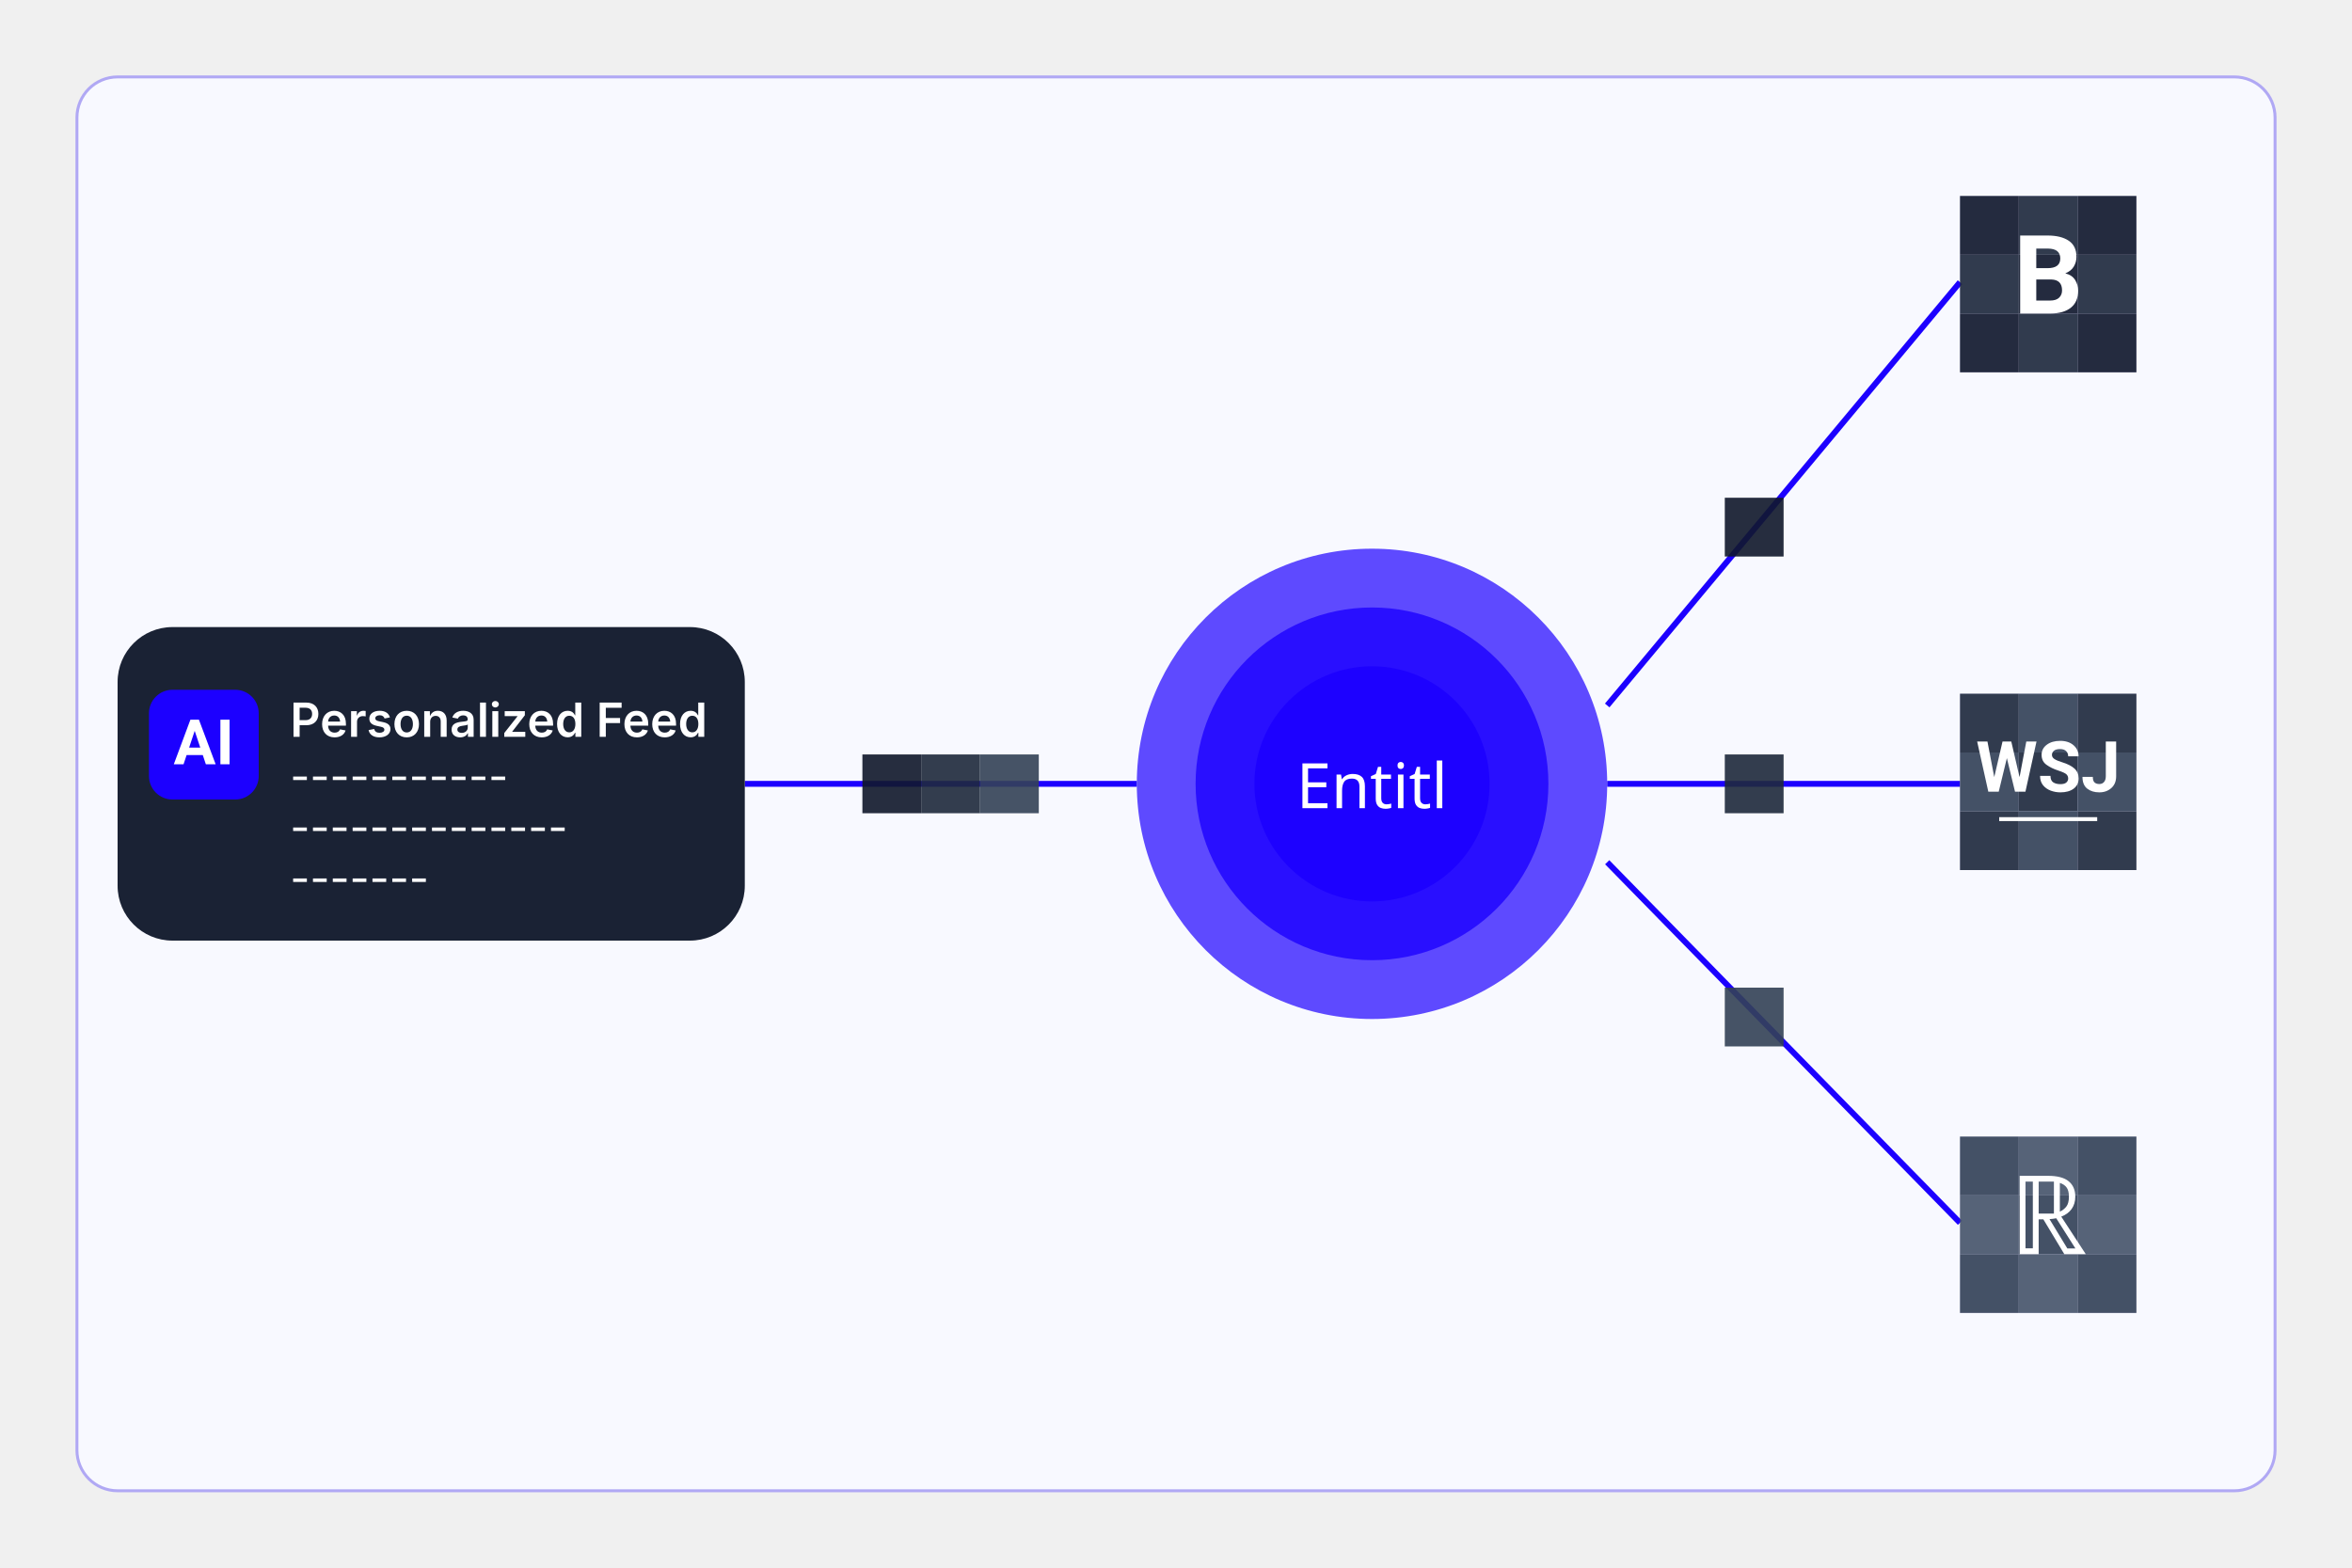
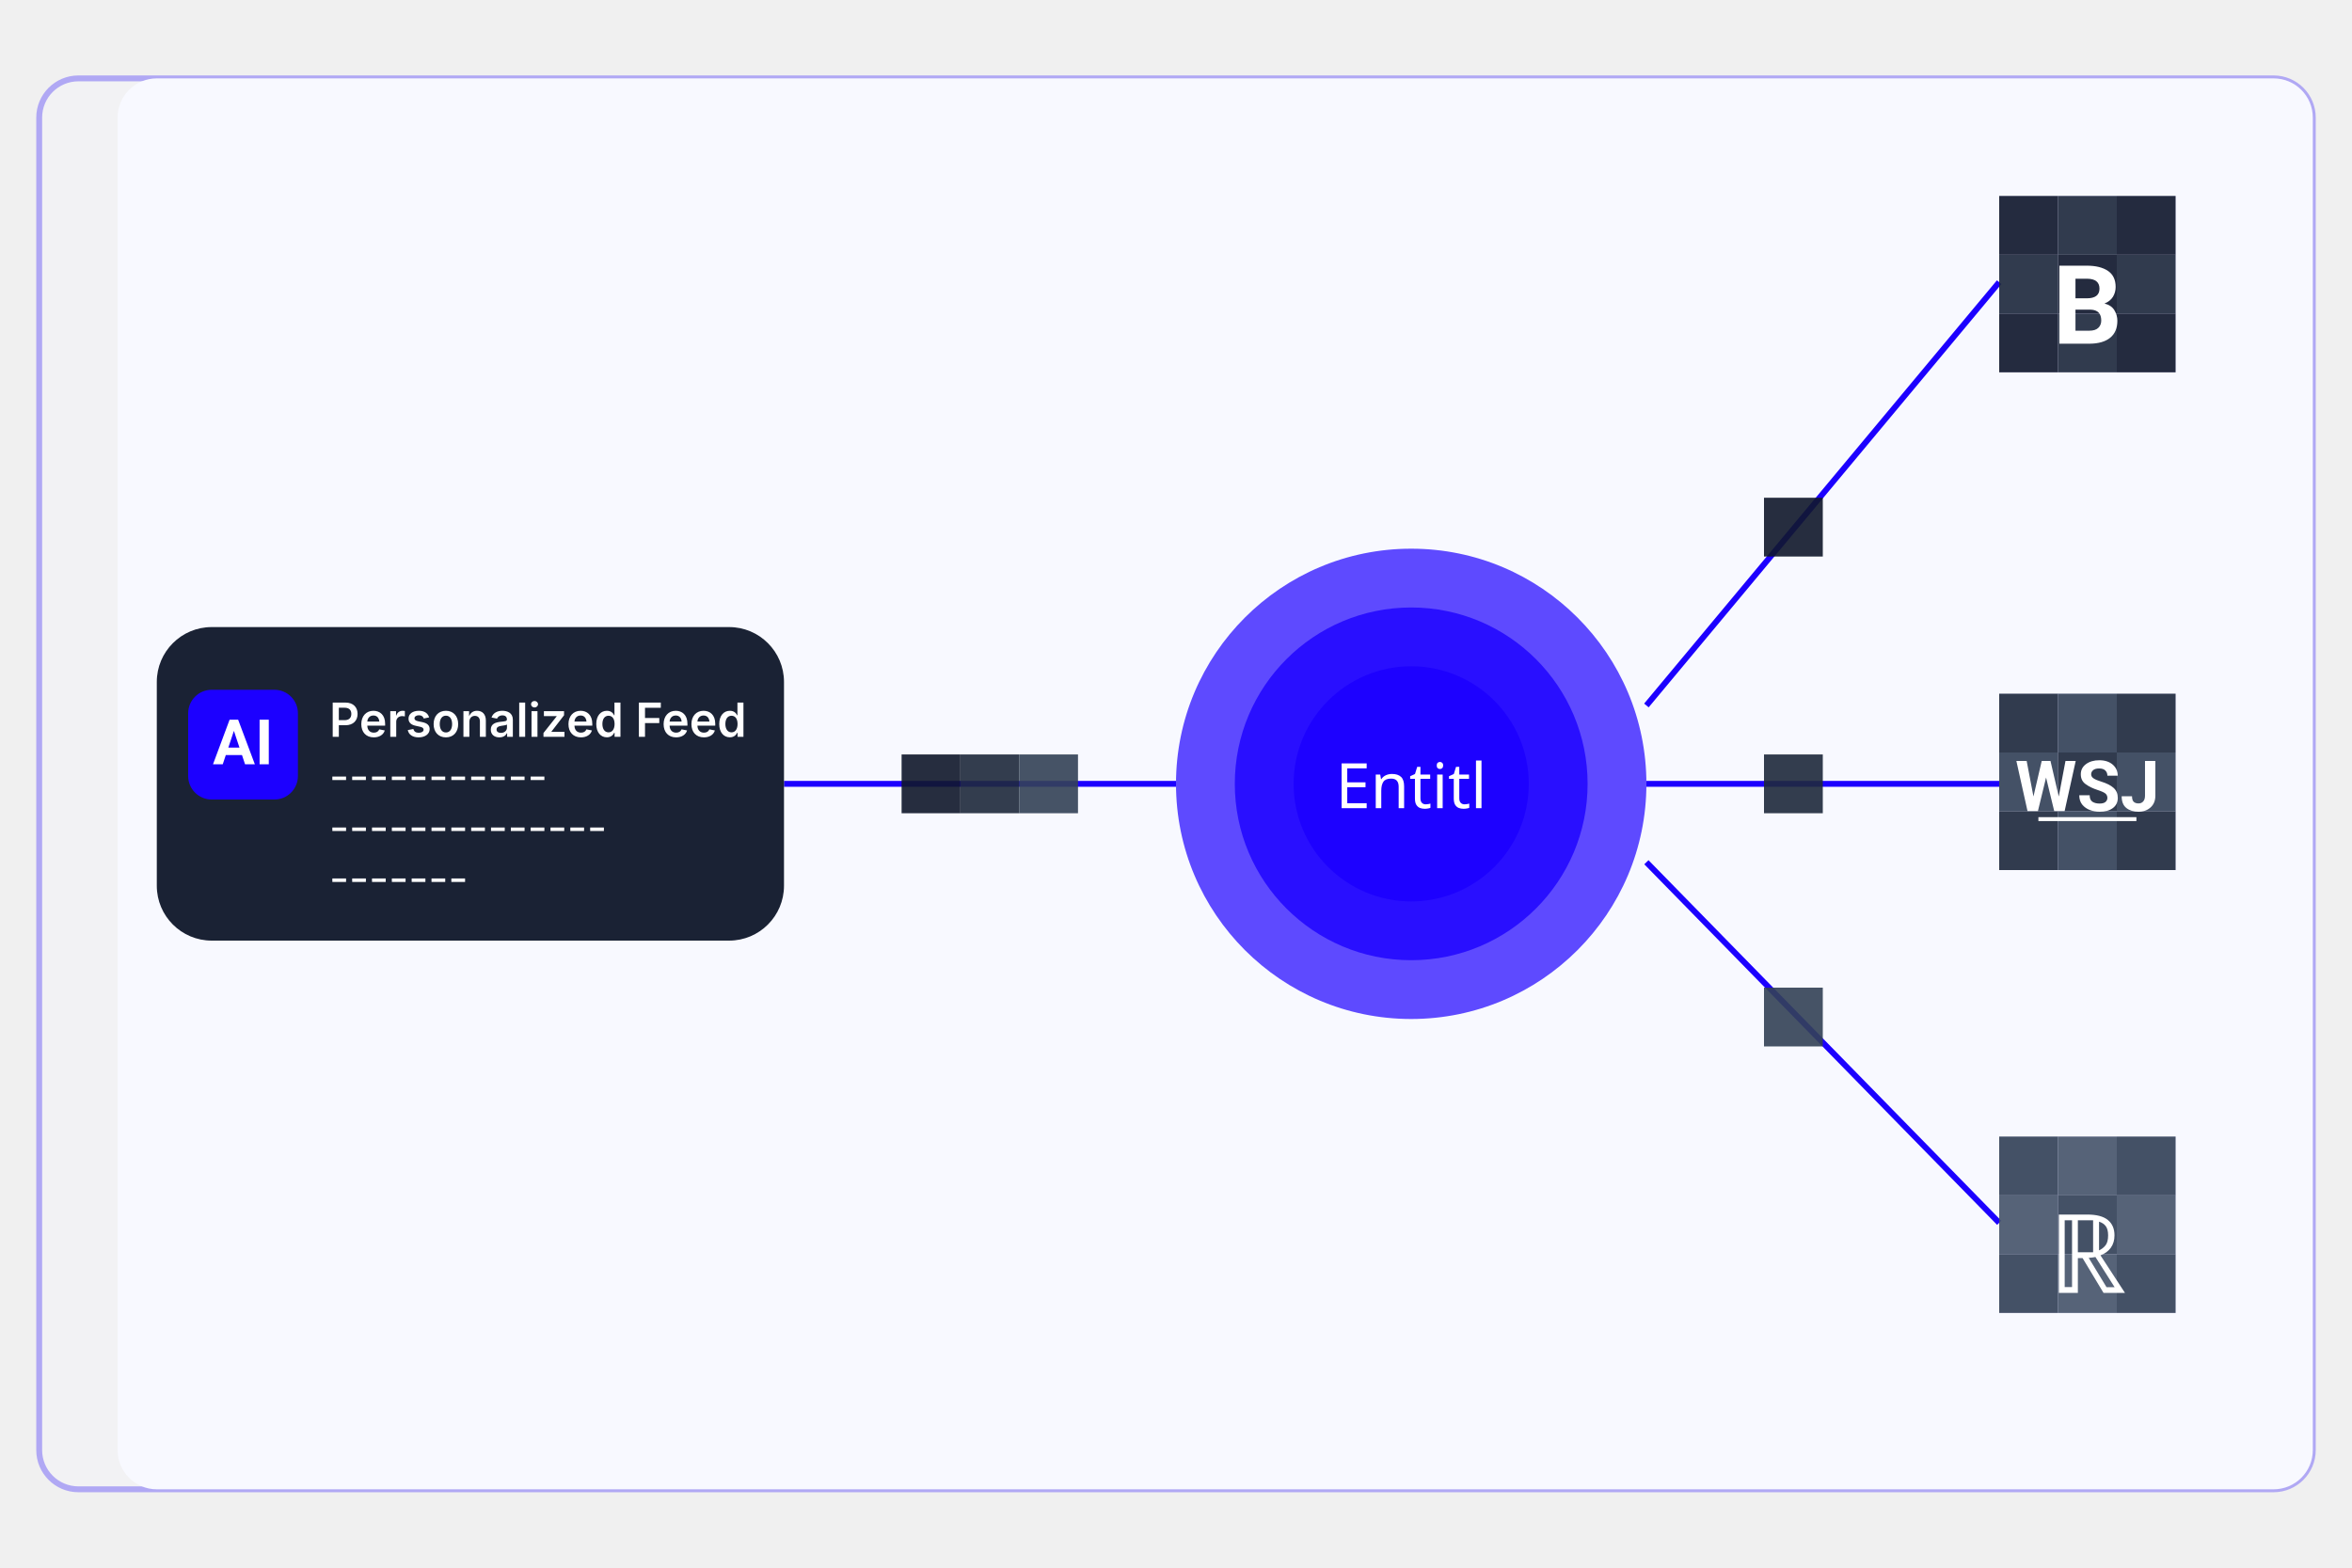
<svg xmlns="http://www.w3.org/2000/svg" viewBox="0 0 600 400">
-   <rect x="20" y="20" width="560" height="360" rx="10" fill="var(--background-primary, #F8F9FF)" stroke="var(--primary, #1c00ff)" stroke-width="1.5" opacity="0.3" />
-   <g transform="translate(0, 0)">
-     <rect x="20" y="20" width="560" height="360" rx="10" fill="var(--background-primary, #F8F9FF)" />
+   <rect x="10" y="20" width="580" height="360" rx="10" fill="#F8F9FF" stroke="#1c00ff" stroke-width="1.5" opacity="0.3" />
+   <g transform="translate(10, 0)">
+     <rect x="20" y="20" width="560" height="360" rx="10" fill="#F8F9FF" />
    <g id="connections">
-       <line x1="190" y1="200" x2="290" y2="200" stroke="var(--primary, #1c00ff)" stroke-width="1.5" />
-       <rect x="220" y="192.5" width="15" height="15" fill="var(--text-primary, #0f172a)" opacity="0.9" />
-       <rect x="235" y="192.5" width="15" height="15" fill="var(--text-secondary, #1e293b)" opacity="0.9" />
-       <rect x="250" y="192.5" width="15" height="15" fill="var(--text-tertiary, #334155)" opacity="0.9" />
-       <line x1="410" y1="180" x2="500" y2="72" stroke="var(--primary, #1c00ff)" stroke-width="1.5" />
-       <line x1="410" y1="200" x2="500" y2="200" stroke="var(--primary, #1c00ff)" stroke-width="1.5" />
-       <line x1="410" y1="220" x2="500" y2="312" stroke="var(--primary, #1c00ff)" stroke-width="1.5" />
-       <rect x="440" y="127" width="15" height="15" fill="var(--text-primary, #0f172a)" opacity="0.9" />
-       <rect x="440" y="192.5" width="15" height="15" fill="var(--text-secondary, #1e293b)" opacity="0.9" />
-       <rect x="440" y="252" width="15" height="15" fill="var(--text-tertiary, #334155)" opacity="0.9" />
+       <line x1="190" y1="200" x2="290" y2="200" stroke="#1c00ff" stroke-width="1.5" />
+       <rect x="220" y="192.5" width="15" height="15" fill="#0f172a" opacity="0.9" />
+       <rect x="235" y="192.5" width="15" height="15" fill="#1e293b" opacity="0.9" />
+       <rect x="250" y="192.5" width="15" height="15" fill="#334155" opacity="0.9" />
+       <line x1="410" y1="180" x2="500" y2="72" stroke="#1c00ff" stroke-width="1.5" />
+       <line x1="410" y1="200" x2="500" y2="200" stroke="#1c00ff" stroke-width="1.5" />
+       <line x1="410" y1="220" x2="500" y2="312" stroke="#1c00ff" stroke-width="1.5" />
+       <rect x="440" y="127" width="15" height="15" fill="#0f172a" opacity="0.9" />
+       <rect x="440" y="192.5" width="15" height="15" fill="#1e293b" opacity="0.9" />
+       <rect x="440" y="252" width="15" height="15" fill="#334155" opacity="0.9" />
    </g>
    <g transform="translate(30, 160)">
-       <rect x="0" y="0" width="160" height="80" rx="14" fill="var(--text-primary, #0f172a)" opacity="0.95" />
-       <rect x="8" y="16" width="28" height="28" rx="6" fill="var(--primary, #1c00ff)" />
-       <text x="22" y="35" text-anchor="middle" fill="var(--background-white, #FFFFFF)" font-family="Roboto" font-size="16" font-weight="bold">AI</text>
-       <text x="44" y="28" fill="var(--background-white, #FFFFFF)" font-family="system-ui, -apple-system" font-size="12" font-weight="600">Personalized Feed</text>
-       <text x="44" y="42" fill="var(--background-white, #FFFFFF)" font-family="system-ui, -apple-system" font-size="11">
+       <rect x="0" y="0" width="160" height="80" rx="14" fill="#0f172a" opacity="0.95" />
+       <rect x="8" y="16" width="28" height="28" rx="6" fill="#1c00ff" />
+       <text x="22" y="35" text-anchor="middle" fill="#FFFFFF" font-family="Roboto" font-size="16" font-weight="bold">AI</text>
+       <text x="44" y="28" fill="#FFFFFF" font-family="system-ui, -apple-system" font-size="12" font-weight="600">Personalized Feed</text>
+       <text x="44" y="42" fill="#FFFFFF" font-family="system-ui, -apple-system" font-size="11">
        <tspan x="44" dy="0">-----------</tspan>
        <tspan x="44" dy="13">--------------</tspan>
        <tspan x="44" dy="13">-------</tspan>
      </text>
    </g>
    <g transform="translate(30,0)">
-       <circle cx="320" cy="200" r="60" fill="var(--primary, #1c00ff)" opacity="0.7" />
-       <circle cx="320" cy="200" r="45" fill="var(--primary, #1c00ff)" opacity="0.8" />
-       <circle cx="320" cy="200" r="30" fill="var(--primary, #1c00ff)" opacity="0.9" />
-       <text x="320" y="200" text-anchor="middle" dominant-baseline="central" fill="var(--background-white, #FFFFFF)" font-family="Impact, sans-serif" font-size="16">Entitl</text>
+       <circle cx="320" cy="200" r="60" fill="#1c00ff" opacity="0.7" />
+       <circle cx="320" cy="200" r="45" fill="#1c00ff" opacity="0.8" />
+       <circle cx="320" cy="200" r="30" fill="#1c00ff" opacity="0.9" />
+       <text x="320" y="200" text-anchor="middle" dominant-baseline="central" fill="#FFFFFF" font-family="Impact, sans-serif" font-size="16">Entitl</text>
    </g>
    <g transform="translate(500, 50)">
-       <rect x="0" y="0" width="45" height="45" fill="var(--primary, #1c00ff)" opacity="0.1" />
-       <rect x="0" y="0" width="15" height="15" fill="var(--text-primary, #0f172a)" opacity="0.9" />
-       <rect x="15" y="0" width="15" height="15" fill="var(--text-secondary, #1e293b)" opacity="0.9" />
-       <rect x="30" y="0" width="15" height="15" fill="var(--text-primary, #0f172a)" opacity="0.9" />
-       <rect x="0" y="15" width="15" height="15" fill="var(--text-secondary, #1e293b)" opacity="0.9" />
-       <rect x="15" y="15" width="15" height="15" fill="var(--text-primary, #0f172a)" opacity="0.9" />
-       <rect x="30" y="15" width="15" height="15" fill="var(--text-secondary, #1e293b)" opacity="0.9" />
-       <rect x="0" y="30" width="15" height="15" fill="var(--text-primary, #0f172a)" opacity="0.9" />
-       <rect x="15" y="30" width="15" height="15" fill="var(--text-secondary, #1e293b)" opacity="0.9" />
-       <rect x="30" y="30" width="15" height="15" fill="var(--text-primary, #0f172a)" opacity="0.9" />
-       <text x="22.5" y="30" text-anchor="middle" dominantBaseline="middle" fill="var(--background-white, #FFFFFF)" font-family="Roboto" font-size="28" font-weight="bold">B</text>
+       <rect x="0" y="0" width="45" height="45" fill="#1c00ff" opacity="0.1" />
+       <rect x="0" y="0" width="15" height="15" fill="#0f172a" opacity="0.9" />
+       <rect x="15" y="0" width="15" height="15" fill="#1e293b" opacity="0.9" />
+       <rect x="30" y="0" width="15" height="15" fill="#0f172a" opacity="0.9" />
+       <rect x="0" y="15" width="15" height="15" fill="#1e293b" opacity="0.9" />
+       <rect x="15" y="15" width="15" height="15" fill="#0f172a" opacity="0.9" />
+       <rect x="30" y="15" width="15" height="15" fill="#1e293b" opacity="0.9" />
+       <rect x="0" y="30" width="15" height="15" fill="#0f172a" opacity="0.9" />
+       <rect x="15" y="30" width="15" height="15" fill="#1e293b" opacity="0.9" />
+       <rect x="30" y="30" width="15" height="15" fill="#0f172a" opacity="0.9" />
+       <text x="22.5" y="30" text-anchor="middle" dominant-baseline="middle" fill="#FFFFFF" font-family="Roboto" font-size="28" font-weight="bold">B</text>
    </g>
    <g transform="translate(500, 177)">
-       <rect x="0" y="0" width="45" height="45" fill="var(--primary, #1c00ff)" opacity="0.1" />
-       <rect x="0" y="0" width="15" height="15" fill="var(--text-secondary, #1e293b)" opacity="0.9" />
-       <rect x="15" y="0" width="15" height="15" fill="var(--text-tertiary, #334155)" opacity="0.9" />
-       <rect x="30" y="0" width="15" height="15" fill="var(--text-secondary, #1e293b)" opacity="0.9" />
-       <rect x="0" y="15" width="15" height="15" fill="var(--text-tertiary, #334155)" opacity="0.9" />
-       <rect x="15" y="15" width="15" height="15" fill="var(--text-secondary, #1e293b)" opacity="0.9" />
-       <rect x="30" y="15" width="15" height="15" fill="var(--text-tertiary, #334155)" opacity="0.9" />
-       <rect x="0" y="30" width="15" height="15" fill="var(--text-secondary, #1e293b)" opacity="0.9" />
-       <rect x="15" y="30" width="15" height="15" fill="var(--text-tertiary, #334155)" opacity="0.9" />
-       <rect x="30" y="30" width="15" height="15" fill="var(--text-secondary, #1e293b)" opacity="0.9" />
-       <text x="22.5" y="25" text-anchor="middle" dominantBaseline="middle" fill="var(--background-white, #FFFFFF)" font-family="Roboto" font-size="18" font-weight="bold">WSJ</text>
-       <line x1="10" y1="32" x2="35" y2="32" stroke="var(--background-white, #FFFFFF)" stroke-width="1" />
+       <rect x="0" y="0" width="45" height="45" fill="#1c00ff" opacity="0.1" />
+       <rect x="0" y="0" width="15" height="15" fill="#1e293b" opacity="0.9" />
+       <rect x="15" y="0" width="15" height="15" fill="#334155" opacity="0.9" />
+       <rect x="30" y="0" width="15" height="15" fill="#1e293b" opacity="0.9" />
+       <rect x="0" y="15" width="15" height="15" fill="#334155" opacity="0.9" />
+       <rect x="15" y="15" width="15" height="15" fill="#1e293b" opacity="0.9" />
+       <rect x="30" y="15" width="15" height="15" fill="#334155" opacity="0.9" />
+       <rect x="0" y="30" width="15" height="15" fill="#1e293b" opacity="0.9" />
+       <rect x="15" y="30" width="15" height="15" fill="#334155" opacity="0.9" />
+       <rect x="30" y="30" width="15" height="15" fill="#1e293b" opacity="0.9" />
+       <text x="22.5" y="25" text-anchor="middle" dominant-baseline="middle" fill="#FFFFFF" font-family="Roboto" font-size="18" font-weight="bold">WSJ</text>
+       <line x1="10" y1="32" x2="35" y2="32" stroke="#FFFFFF" stroke-width="1" />
    </g>
    <g transform="translate(500, 290)">
-       <rect x="0" y="0" width="45" height="45" fill="var(--primary, #1c00ff)" opacity="0.1" />
-       <rect x="0" y="0" width="15" height="15" fill="var(--text-tertiary, #334155)" opacity="0.9" />
-       <rect x="15" y="0" width="15" height="15" fill="var(--text-quaternary, #475569)" opacity="0.9" />
-       <rect x="30" y="0" width="15" height="15" fill="var(--text-tertiary, #334155)" opacity="0.9" />
-       <rect x="0" y="15" width="15" height="15" fill="var(--text-quaternary, #475569)" opacity="0.9" />
-       <rect x="15" y="15" width="15" height="15" fill="var(--text-tertiary, #334155)" opacity="0.9" />
-       <rect x="30" y="15" width="15" height="15" fill="var(--text-quaternary, #475569)" opacity="0.9" />
-       <rect x="0" y="30" width="15" height="15" fill="var(--text-tertiary, #334155)" opacity="0.9" />
-       <rect x="15" y="30" width="15" height="15" fill="var(--text-quaternary, #475569)" opacity="0.9" />
-       <rect x="30" y="30" width="15" height="15" fill="var(--text-tertiary, #334155)" opacity="0.9" />
-       <text x="22.5" y="30" text-anchor="middle" dominantBaseline="middle" fill="var(--background-white, #FFFFFF)" font-family="Roboto" font-size="28" font-weight="bold">ℝ</text>
+       <rect x="0" y="0" width="45" height="45" fill="#1c00ff" opacity="0.1" />
+       <rect x="0" y="0" width="15" height="15" fill="#334155" opacity="0.9" />
+       <rect x="15" y="0" width="15" height="15" fill="#475569" opacity="0.9" />
+       <rect x="30" y="0" width="15" height="15" fill="#334155" opacity="0.9" />
+       <rect x="0" y="15" width="15" height="15" fill="#475569" opacity="0.9" />
+       <rect x="15" y="15" width="15" height="15" fill="#334155" opacity="0.9" />
+       <rect x="30" y="15" width="15" height="15" fill="#475569" opacity="0.9" />
+       <rect x="0" y="30" width="15" height="15" fill="#334155" opacity="0.9" />
+       <rect x="15" y="30" width="15" height="15" fill="#475569" opacity="0.9" />
+       <rect x="30" y="30" width="15" height="15" fill="#334155" opacity="0.9" />
+       <text x="22.5" y="30" text-anchor="middle" dominant-baseline="middle" fill="#FFFFFF" font-family="Roboto" font-size="28" font-weight="bold">ℝ</text>
    </g>
  </g>
-   <style>
-     :root {
-         /* Primary Colors */
-         --primary: #1c00ff;
-         --primary-hover: #2c5282;
- 
-         /* Background Colors */
-         --background-primary: #F8F9FF;
-         --background-white: #FFFFFF;
- 
-         /* Text Colors */
-         --text-primary: #0f172a;
-         --text-secondary: #1e293b;
-         --text-tertiary: #334155;
-         --text-quaternary: #475569;
- 
-         /* Overlay/Shadow Colors */
-         --overlay-light: rgba(49, 130, 206, 0.05);
-         --overlay-medium: rgba(49, 130, 206, 0.1);
-         --overlay-dark: rgba(30, 41, 59, 0.1);
-         --shadow-color: rgba(30, 41, 59, 0.3);
-         --shadow-button: rgba(49, 130, 206, 0.3);
- 
-         /* Gradient Components */
-         --gradient-overlay: rgba(255, 255, 255, 0.2);
-         --gradient-transparent: transparent;
-     }
-     </style>
</svg>
